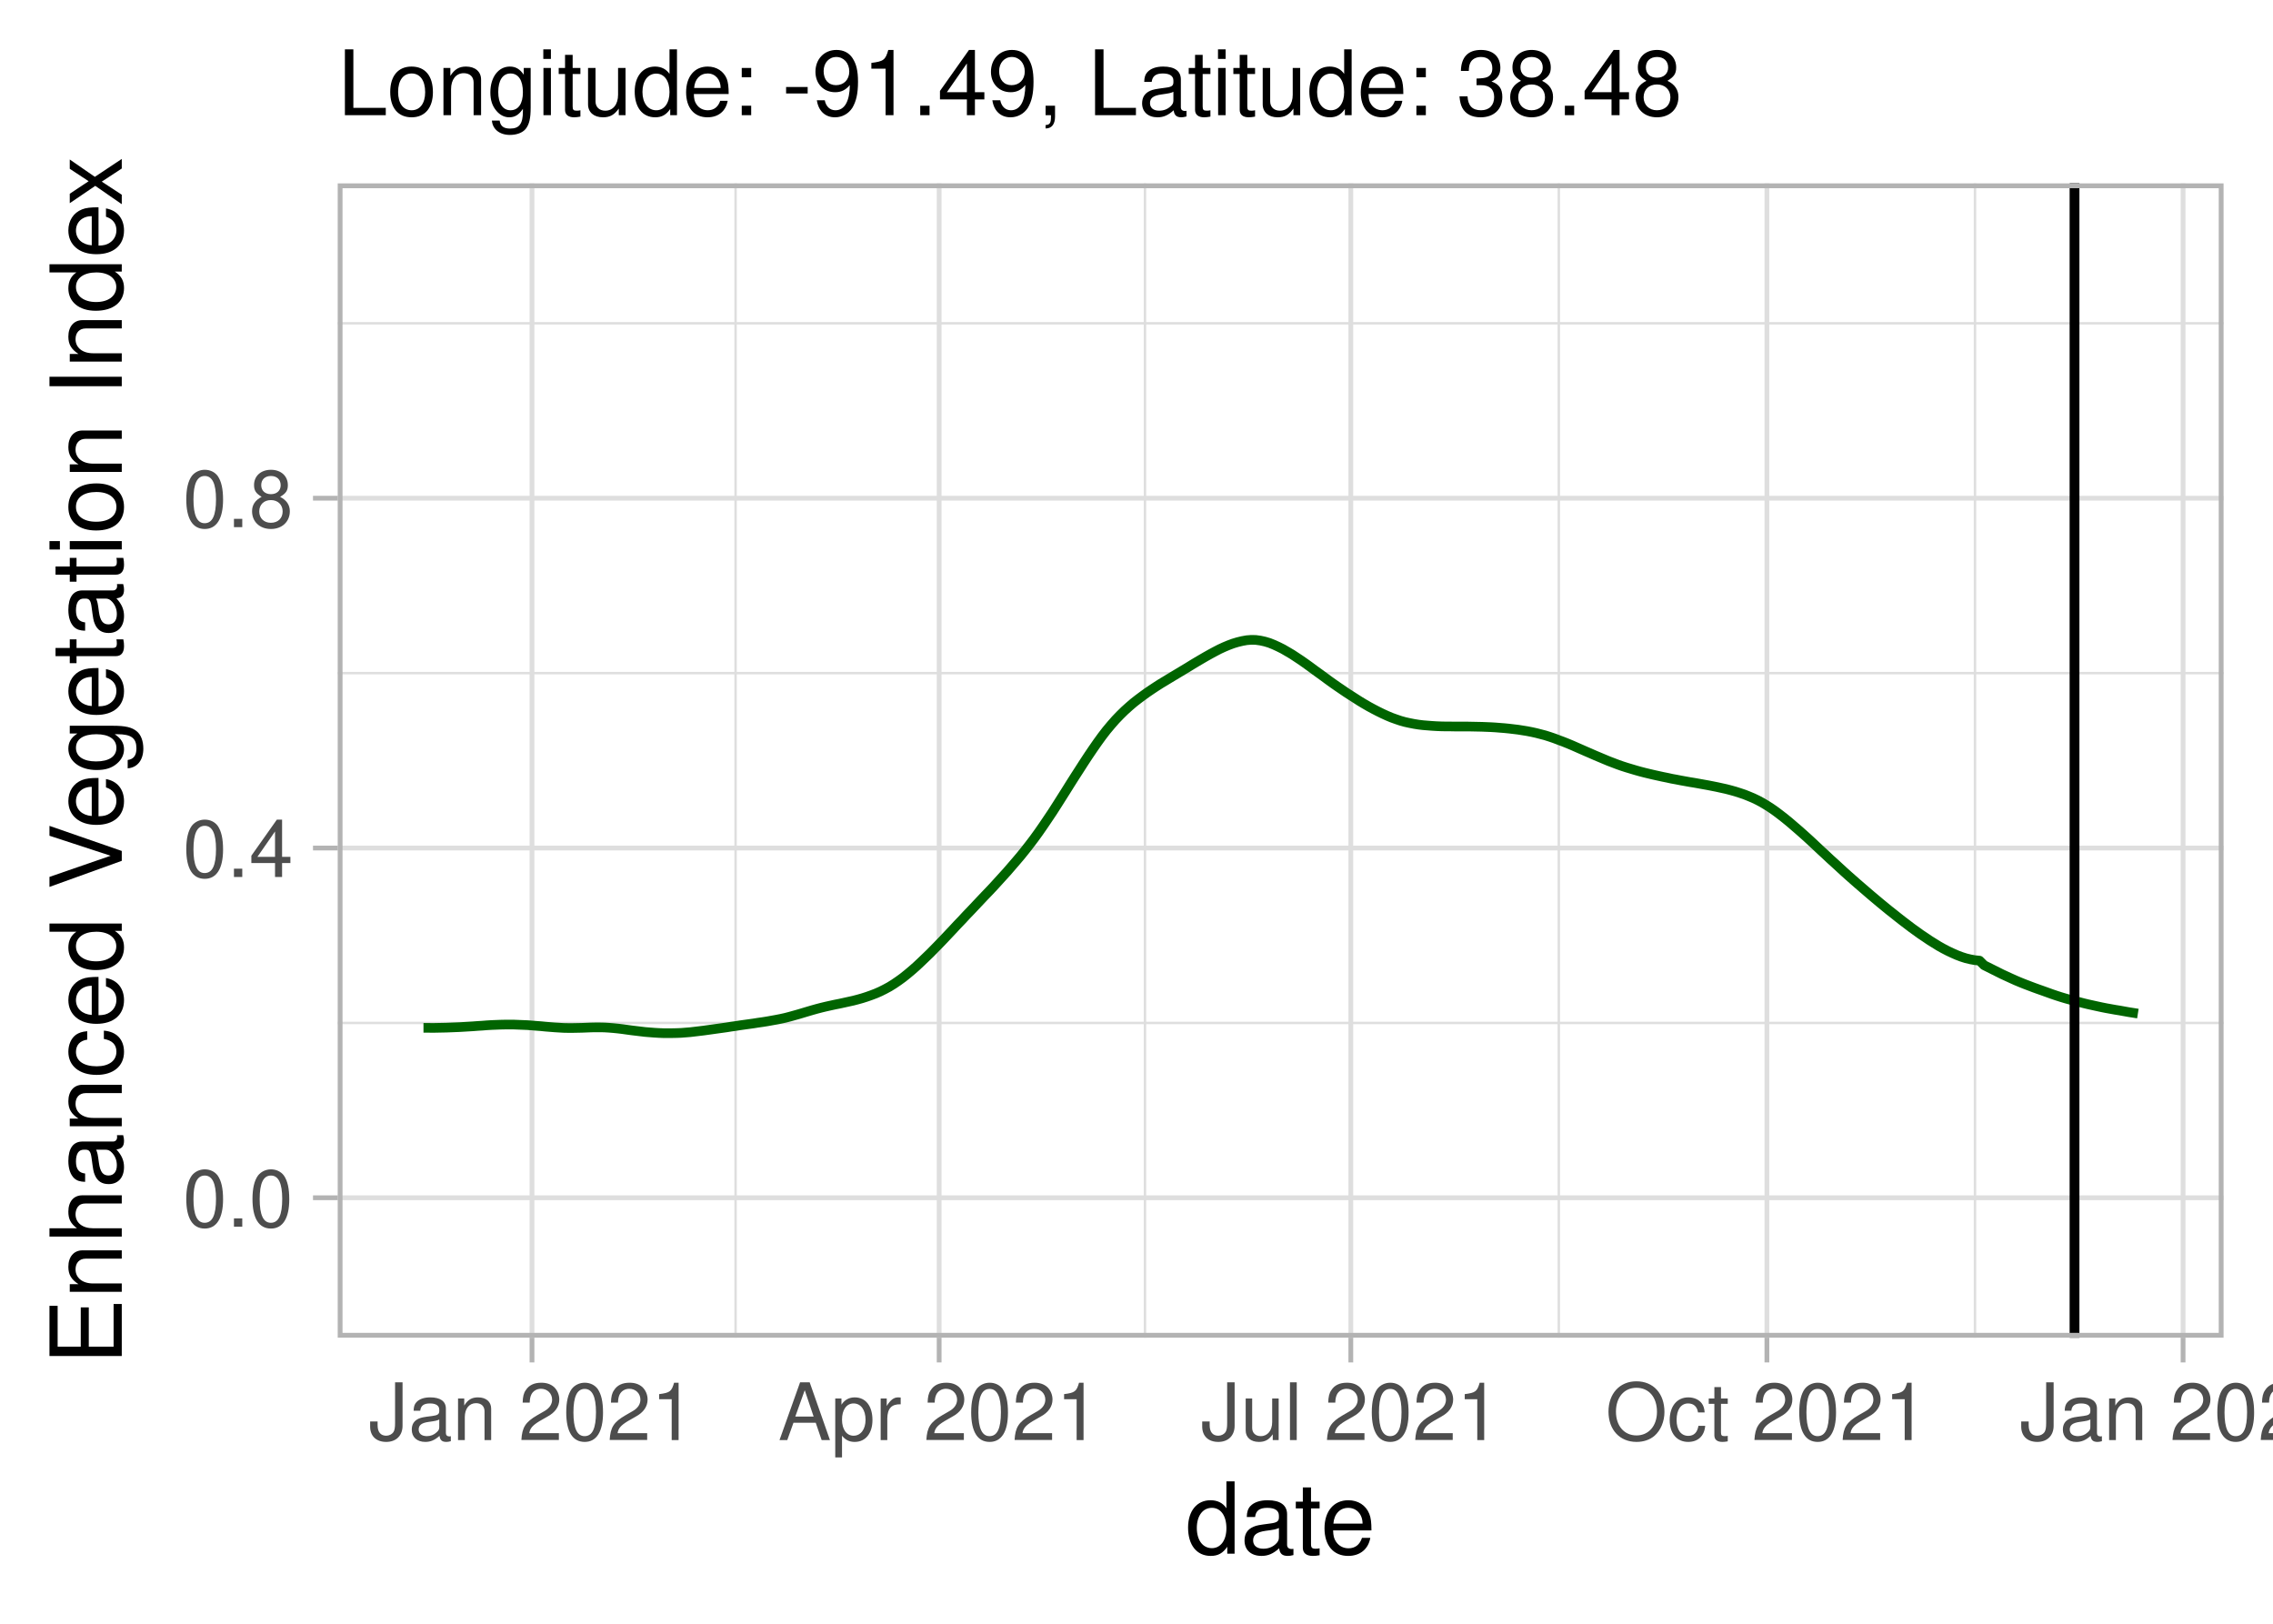
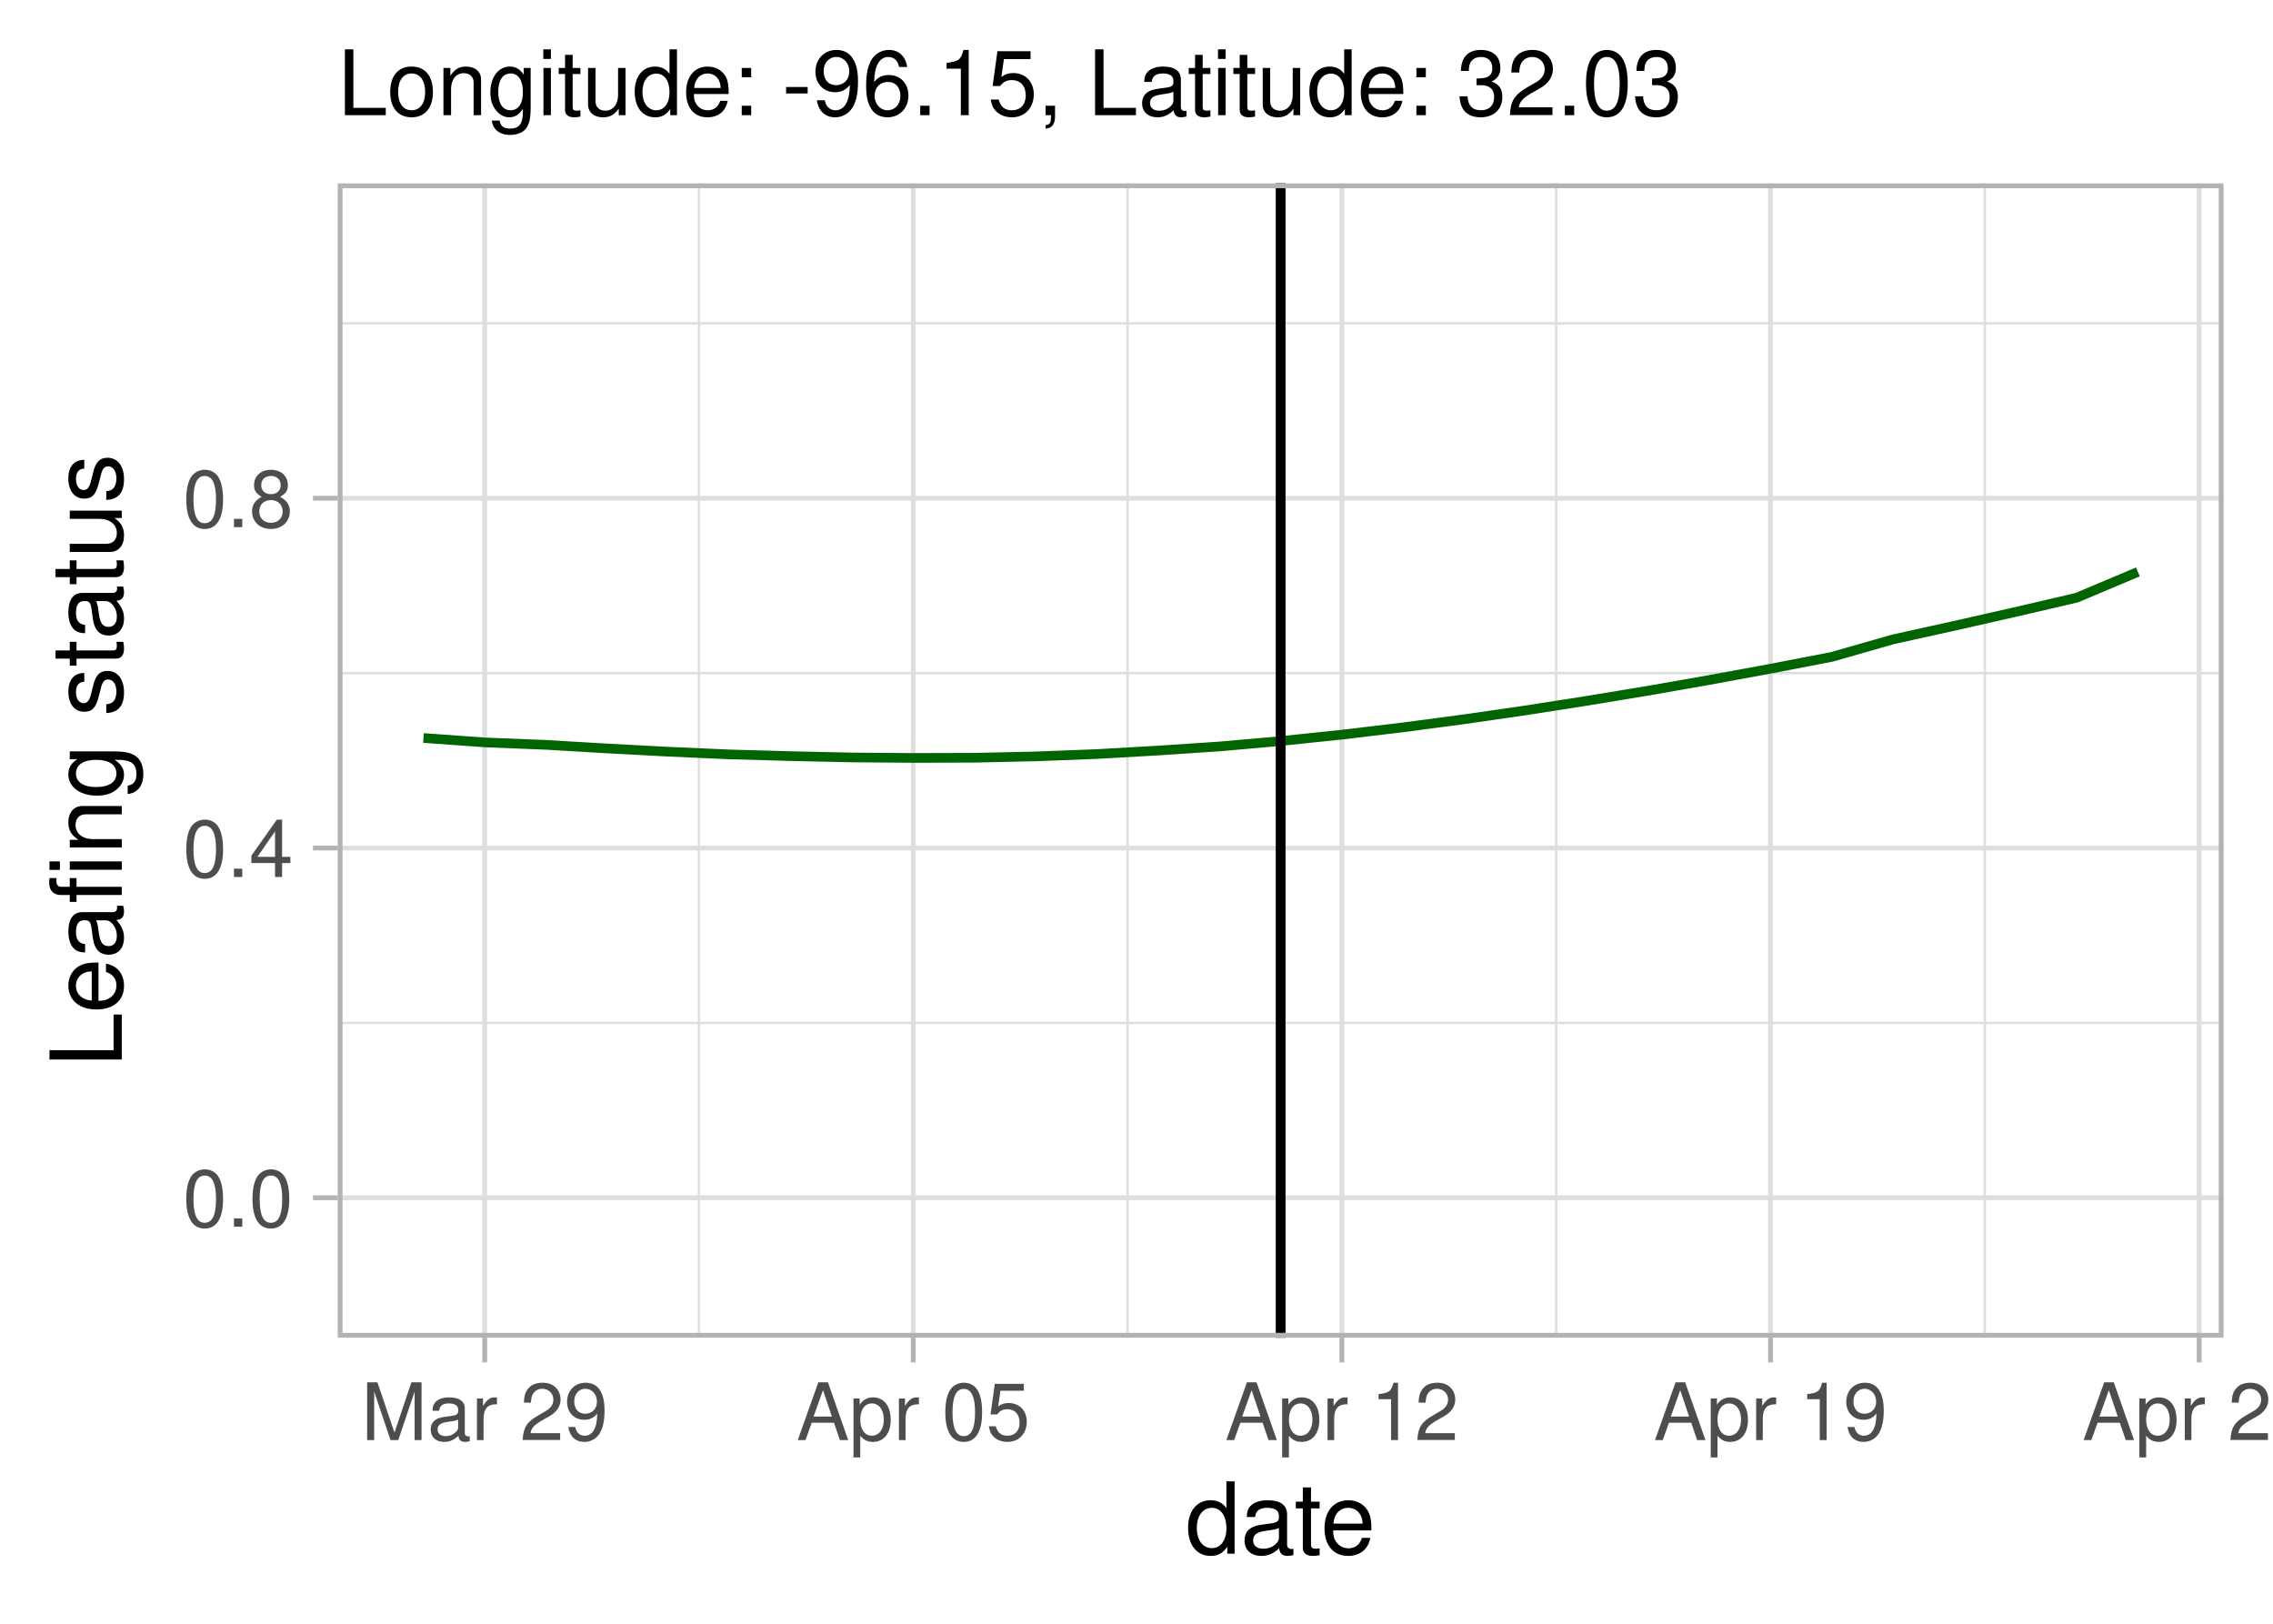
<svg xmlns="http://www.w3.org/2000/svg" class="svglite" width="252.00pt" height="180.00pt" viewBox="0 0 252.00 180.00">
  <defs>
    <style type="text/css">
    .svglite line, .svglite polyline, .svglite polygon, .svglite path, .svglite rect, .svglite circle {
      fill: none;
      stroke: #000000;
      stroke-linecap: round;
      stroke-linejoin: round;
      stroke-miterlimit: 10.00;
    }
    .svglite text {
      white-space: pre;
    }
  </style>
  </defs>
  <rect width="100%" height="100%" style="stroke: none; fill: #FFFFFF;" />
  <defs>
    <clipPath id="cpMC4wMHwyNTIuMDB8MC4wMHwxODAuMDA=">
      <rect x="0.00" y="0.00" width="252.00" height="180.00" />
    </clipPath>
  </defs>
  <g clip-path="url(#cpMC4wMHwyNTIuMDB8MC4wMHwxODAuMDA=)">
    <rect x="0.00" y="0.00" width="252.00" height="180.00" style="stroke-width: 1.07; stroke: #FFFFFF; fill: #FFFFFF;" />
  </g>
  <defs>
    <clipPath id="cpMzcuNDR8MjQ2LjUyfDIwLjMzfDE0OC4yOQ==">
      <rect x="37.44" y="20.33" width="209.08" height="127.96" />
    </clipPath>
  </defs>
  <g clip-path="url(#cpMzcuNDR8MjQ2LjUyfDIwLjMzfDE0OC4yOQ==)">
    <rect x="37.44" y="20.33" width="209.08" height="127.96" style="stroke-width: 1.07; stroke: none; fill: #FFFFFF;" />
    <polyline points="37.44,113.40 246.52,113.40 " style="stroke-width: 0.27; stroke: #DEDEDE; stroke-linecap: butt;" />
    <polyline points="37.44,74.62 246.52,74.62 " style="stroke-width: 0.27; stroke: #DEDEDE; stroke-linecap: butt;" />
    <polyline points="37.44,35.84 246.52,35.84 " style="stroke-width: 0.27; stroke: #DEDEDE; stroke-linecap: butt;" />
-     <polyline points="81.55,148.29 81.55,20.33 " style="stroke-width: 0.27; stroke: #DEDEDE; stroke-linecap: butt;" />
-     <polyline points="126.94,148.29 126.94,20.33 " style="stroke-width: 0.27; stroke: #DEDEDE; stroke-linecap: butt;" />
-     <polyline points="172.82,148.29 172.82,20.33 " style="stroke-width: 0.27; stroke: #DEDEDE; stroke-linecap: butt;" />
-     <polyline points="218.96,148.29 218.96,20.33 " style="stroke-width: 0.27; stroke: #DEDEDE; stroke-linecap: butt;" />
+     <polyline points="77.49,148.29 77.49,20.33 " style="stroke-width: 0.27; stroke: #DEDEDE; stroke-linecap: butt;" />
+     <polyline points="125.01,148.29 125.01,20.33 " style="stroke-width: 0.27; stroke: #DEDEDE; stroke-linecap: butt;" />
+     <polyline points="172.53,148.29 172.53,20.33 " style="stroke-width: 0.27; stroke: #DEDEDE; stroke-linecap: butt;" />
+     <polyline points="220.05,148.29 220.05,20.33 " style="stroke-width: 0.27; stroke: #DEDEDE; stroke-linecap: butt;" />
    <polyline points="37.44,132.78 246.52,132.78 " style="stroke-width: 0.53; stroke: #DEDEDE; stroke-linecap: butt;" />
    <polyline points="37.44,94.01 246.52,94.01 " style="stroke-width: 0.53; stroke: #DEDEDE; stroke-linecap: butt;" />
    <polyline points="37.44,55.23 246.52,55.23 " style="stroke-width: 0.53; stroke: #DEDEDE; stroke-linecap: butt;" />
-     <polyline points="58.98,148.29 58.98,20.33 " style="stroke-width: 0.53; stroke: #DEDEDE; stroke-linecap: butt;" />
-     <polyline points="104.12,148.29 104.12,20.33 " style="stroke-width: 0.53; stroke: #DEDEDE; stroke-linecap: butt;" />
-     <polyline points="149.76,148.29 149.76,20.33 " style="stroke-width: 0.53; stroke: #DEDEDE; stroke-linecap: butt;" />
-     <polyline points="195.89,148.29 195.89,20.33 " style="stroke-width: 0.53; stroke: #DEDEDE; stroke-linecap: butt;" />
-     <polyline points="242.03,148.29 242.03,20.33 " style="stroke-width: 0.53; stroke: #DEDEDE; stroke-linecap: butt;" />
-     <polyline points="46.95,113.94 47.45,113.94 47.95,113.95 48.45,113.94 48.95,113.93 49.45,113.92 49.96,113.90 50.46,113.88 50.96,113.86 51.46,113.83 51.96,113.80 52.46,113.77 52.97,113.73 53.47,113.70 53.97,113.66 54.47,113.63 54.97,113.61 55.47,113.59 55.97,113.58 56.48,113.58 56.98,113.58 57.48,113.60 57.98,113.62 58.48,113.64 58.98,113.68 59.48,113.72 59.99,113.76 60.49,113.81 60.99,113.85 61.49,113.89 61.99,113.92 62.49,113.95 63.00,113.96 63.50,113.96 64.00,113.95 64.50,113.94 65.00,113.92 65.50,113.90 66.00,113.89 66.51,113.89 67.01,113.90 67.51,113.93 68.01,113.97 68.51,114.02 69.01,114.08 69.51,114.15 70.02,114.22 70.52,114.28 71.02,114.34 71.52,114.40 72.02,114.44 72.52,114.48 73.03,114.51 73.53,114.53 74.03,114.53 74.53,114.53 75.03,114.52 75.53,114.50 76.03,114.46 76.54,114.42 77.04,114.36 77.54,114.30 78.04,114.24 78.54,114.17 79.04,114.10 79.54,114.03 80.05,113.96 80.55,113.89 81.05,113.81 81.55,113.74 82.05,113.66 82.55,113.59 83.06,113.52 83.56,113.45 84.06,113.37 84.56,113.30 85.06,113.22 85.56,113.13 86.06,113.04 86.57,112.94 87.07,112.83 87.57,112.70 88.07,112.56 88.57,112.42 89.07,112.27 89.57,112.12 90.08,111.97 90.58,111.83 91.08,111.70 91.58,111.58 92.08,111.47 92.58,111.36 93.09,111.26 93.59,111.15 94.09,111.04 94.59,110.93 95.09,110.80 95.59,110.66 96.09,110.50 96.60,110.32 97.10,110.13 97.60,109.91 98.10,109.66 98.60,109.39 99.10,109.08 99.60,108.74 100.11,108.37 100.61,107.97 101.11,107.55 101.61,107.11 102.11,106.64 102.61,106.16 103.12,105.67 103.62,105.16 104.12,104.65 104.62,104.13 105.12,103.60 105.62,103.07 106.12,102.53 106.63,102.00 107.13,101.46 107.63,100.94 108.13,100.41 108.63,99.88 109.13,99.35 109.64,98.82 110.14,98.29 110.64,97.74 111.14,97.19 111.64,96.64 112.14,96.06 112.64,95.48 113.15,94.88 113.65,94.26 114.15,93.62 114.65,92.96 115.15,92.27 115.65,91.55 116.15,90.81 116.66,90.05 117.16,89.27 117.66,88.48 118.16,87.69 118.66,86.89 119.16,86.10 119.67,85.31 120.17,84.53 120.67,83.77 121.17,83.03 121.67,82.31 122.17,81.62 122.67,80.97 123.18,80.36 123.68,79.79 124.18,79.27 124.68,78.78 125.18,78.33 125.68,77.90 126.18,77.51 126.69,77.13 127.19,76.77 127.69,76.43 128.19,76.10 128.69,75.78 129.19,75.48 129.70,75.17 130.20,74.87 130.70,74.57 131.20,74.27 131.70,73.97 132.20,73.66 132.70,73.36 133.21,73.06 133.71,72.77 134.21,72.49 134.71,72.22 135.21,71.96 135.71,71.73 136.21,71.52 136.72,71.33 137.22,71.18 137.72,71.06 138.22,70.97 138.72,70.93 139.22,70.94 139.73,71.01 140.23,71.12 140.73,71.27 141.23,71.47 141.73,71.70 142.23,71.95 142.73,72.24 143.24,72.54 143.74,72.87 144.24,73.20 144.74,73.55 145.24,73.91 145.74,74.28 146.24,74.64 146.75,75.01 147.25,75.38 147.75,75.74 148.25,76.09 148.75,76.43 149.25,76.77 149.76,77.10 150.26,77.42 150.76,77.74 151.26,78.04 151.76,78.33 152.26,78.60 152.76,78.86 153.27,79.11 153.77,79.34 154.27,79.55 154.77,79.73 155.27,79.90 155.77,80.04 156.27,80.15 156.78,80.25 157.28,80.33 157.78,80.39 158.28,80.43 158.78,80.47 159.28,80.50 159.79,80.52 160.29,80.53 160.79,80.53 161.29,80.54 161.79,80.54 162.29,80.54 162.79,80.54 163.30,80.55 163.80,80.56 164.30,80.57 164.80,80.59 165.30,80.61 165.80,80.64 166.30,80.68 166.81,80.72 167.31,80.77 167.81,80.83 168.31,80.89 168.81,80.97 169.31,81.05 169.82,81.15 170.32,81.26 170.82,81.39 171.32,81.52 171.82,81.68 172.32,81.85 172.82,82.04 173.33,82.23 173.83,82.43 174.33,82.64 174.83,82.86 175.33,83.08 175.83,83.30 176.34,83.52 176.84,83.74 177.34,83.95 177.84,84.16 178.34,84.37 178.84,84.56 179.34,84.75 179.85,84.93 180.35,85.09 180.85,85.24 181.35,85.39 181.85,85.53 182.35,85.66 182.85,85.78 183.36,85.90 183.86,86.01 184.36,86.12 184.86,86.22 185.36,86.33 185.86,86.42 186.37,86.52 186.87,86.61 187.37,86.70 187.87,86.78 188.37,86.87 188.87,86.96 189.37,87.05 189.88,87.15 190.38,87.25 190.88,87.36 191.38,87.47 191.88,87.60 192.38,87.74 192.88,87.90 193.39,88.07 193.89,88.27 194.39,88.48 194.89,88.72 195.39,88.99 195.89,89.29 196.40,89.62 196.90,89.97 197.40,90.35 197.90,90.74 198.40,91.15 198.90,91.58 199.40,92.01 199.91,92.46 200.41,92.91 200.91,93.37 201.41,93.84 201.91,94.31 202.41,94.77 202.91,95.24 203.42,95.70 203.92,96.16 204.42,96.62 204.92,97.07 205.42,97.51 205.92,97.95 206.43,98.39 206.93,98.82 207.43,99.25 207.93,99.67 208.43,100.09 208.93,100.50 209.43,100.91 209.94,101.31 210.44,101.71 210.94,102.10 211.44,102.48 211.94,102.86 212.44,103.22 212.94,103.58 213.45,103.92 213.95,104.26 214.45,104.57 214.95,104.88 215.45,105.16 215.95,105.42 216.46,105.66 216.96,105.88 217.46,106.07 217.96,106.23 218.46,106.35 218.96,106.44 219.46,106.49 219.97,107.00 220.47,107.25 220.97,107.50 221.47,107.75 221.97,108.00 222.47,108.23 222.97,108.46 223.48,108.69 223.98,108.90 224.48,109.10 224.98,109.29 225.48,109.48 225.98,109.66 226.49,109.84 226.99,110.02 227.49,110.20 227.99,110.37 228.49,110.53 228.99,110.68 229.49,110.82 230.00,110.96 230.50,111.08 231.00,111.21 231.50,111.33 232.00,111.44 232.50,111.55 233.01,111.66 233.51,111.76 234.01,111.85 234.51,111.94 235.01,112.02 235.51,112.11 236.01,112.20 236.52,112.28 237.02,112.36 " style="stroke-width: 1.07; stroke: #006400; stroke-linecap: butt;" />
-     <line x1="230.00" y1="148.29" x2="230.00" y2="20.33" style="stroke-width: 1.07; stroke-linecap: butt;" />
-     <line x1="230.00" y1="148.29" x2="230.00" y2="20.33" style="stroke-width: 1.07; stroke: #000000; stroke-opacity: 0.50; stroke-linecap: butt;" />
+     <polyline points="53.74,148.29 53.74,20.33 " style="stroke-width: 0.53; stroke: #DEDEDE; stroke-linecap: butt;" />
+     <polyline points="101.25,148.29 101.25,20.33 " style="stroke-width: 0.53; stroke: #DEDEDE; stroke-linecap: butt;" />
+     <polyline points="148.77,148.29 148.77,20.33 " style="stroke-width: 0.53; stroke: #DEDEDE; stroke-linecap: butt;" />
+     <polyline points="196.29,148.29 196.29,20.33 " style="stroke-width: 0.53; stroke: #DEDEDE; stroke-linecap: butt;" />
+     <polyline points="243.81,148.29 243.81,20.33 " style="stroke-width: 0.53; stroke: #DEDEDE; stroke-linecap: butt;" />
+     <polyline points="46.95,81.81 53.74,82.30 60.52,82.57 67.31,82.97 74.10,83.33 80.89,83.63 87.68,83.82 94.46,83.97 101.25,84.02 108.04,84.00 114.83,83.85 121.62,83.59 128.41,83.20 135.19,82.75 141.98,82.15 148.77,81.44 155.56,80.63 162.35,79.73 169.13,78.75 175.92,77.69 182.71,76.57 189.50,75.38 196.29,74.13 203.08,72.82 209.86,70.88 216.65,69.38 223.44,67.84 230.23,66.26 237.02,63.40 " style="stroke-width: 1.07; stroke: #006400; stroke-linecap: butt;" />
+     <line x1="141.98" y1="148.29" x2="141.98" y2="20.33" style="stroke-width: 1.07; stroke-linecap: butt;" />
+     <line x1="141.98" y1="148.29" x2="141.98" y2="20.33" style="stroke-width: 1.07; stroke: #000000; stroke-opacity: 0.50; stroke-linecap: butt;" />
    <rect x="37.44" y="20.33" width="209.08" height="127.96" style="stroke-width: 1.07; stroke: #B3B3B3;" />
  </g>
  <g clip-path="url(#cpMC4wMHwyNTIuMDB8MC4wMHwxODAuMDA=)">
    <text x="32.51" y="135.99" text-anchor="end" style="font-size: 8.80px;fill: #4D4D4D; font-family: &quot;Nimbus Sans&quot;;" textLength="13.98px" lengthAdjust="spacingAndGlyphs">0.0</text>
    <text x="32.51" y="97.22" text-anchor="end" style="font-size: 8.80px;fill: #4D4D4D; font-family: &quot;Nimbus Sans&quot;;" textLength="13.98px" lengthAdjust="spacingAndGlyphs">0.4</text>
    <text x="32.51" y="58.44" text-anchor="end" style="font-size: 8.80px;fill: #4D4D4D; font-family: &quot;Nimbus Sans&quot;;" textLength="13.98px" lengthAdjust="spacingAndGlyphs">0.8</text>
    <polyline points="34.70,132.78 37.44,132.78 " style="stroke-width: 0.53; stroke: #B3B3B3; stroke-linecap: butt;" />
    <polyline points="34.70,94.01 37.44,94.01 " style="stroke-width: 0.53; stroke: #B3B3B3; stroke-linecap: butt;" />
    <polyline points="34.70,55.23 37.44,55.23 " style="stroke-width: 0.53; stroke: #B3B3B3; stroke-linecap: butt;" />
-     <polyline points="58.98,151.03 58.98,148.29 " style="stroke-width: 0.53; stroke: #B3B3B3; stroke-linecap: butt;" />
-     <polyline points="104.12,151.03 104.12,148.29 " style="stroke-width: 0.53; stroke: #B3B3B3; stroke-linecap: butt;" />
-     <polyline points="149.76,151.03 149.76,148.29 " style="stroke-width: 0.53; stroke: #B3B3B3; stroke-linecap: butt;" />
-     <polyline points="195.89,151.03 195.89,148.29 " style="stroke-width: 0.53; stroke: #B3B3B3; stroke-linecap: butt;" />
-     <polyline points="242.03,151.03 242.03,148.29 " style="stroke-width: 0.53; stroke: #B3B3B3; stroke-linecap: butt;" />
-     <text x="58.98" y="159.64" text-anchor="middle" style="font-size: 8.80px;fill: #4D4D4D; font-family: &quot;Nimbus Sans&quot;;" textLength="38.73px" lengthAdjust="spacingAndGlyphs">Jan 2021</text>
-     <text x="104.12" y="159.64" text-anchor="middle" style="font-size: 8.80px;fill: #4D4D4D; font-family: &quot;Nimbus Sans&quot;;" textLength="40.39px" lengthAdjust="spacingAndGlyphs">Apr 2021</text>
-     <text x="149.76" y="159.64" text-anchor="middle" style="font-size: 8.80px;fill: #4D4D4D; font-family: &quot;Nimbus Sans&quot;;" textLength="35.78px" lengthAdjust="spacingAndGlyphs">Jul 2021</text>
-     <text x="195.89" y="159.64" text-anchor="middle" style="font-size: 8.80px;fill: #4D4D4D; font-family: &quot;Nimbus Sans&quot;;" textLength="40.38px" lengthAdjust="spacingAndGlyphs">Oct 2021</text>
-     <text x="242.03" y="159.64" text-anchor="middle" style="font-size: 8.80px;fill: #4D4D4D; font-family: &quot;Nimbus Sans&quot;;" textLength="38.73px" lengthAdjust="spacingAndGlyphs">Jan 2022</text>
+     <polyline points="53.74,151.03 53.74,148.29 " style="stroke-width: 0.53; stroke: #B3B3B3; stroke-linecap: butt;" />
+     <polyline points="101.25,151.03 101.25,148.29 " style="stroke-width: 0.53; stroke: #B3B3B3; stroke-linecap: butt;" />
+     <polyline points="148.77,151.03 148.77,148.29 " style="stroke-width: 0.53; stroke: #B3B3B3; stroke-linecap: butt;" />
+     <polyline points="196.29,151.03 196.29,148.29 " style="stroke-width: 0.53; stroke: #B3B3B3; stroke-linecap: butt;" />
+     <polyline points="243.81,151.03 243.81,148.29 " style="stroke-width: 0.53; stroke: #B3B3B3; stroke-linecap: butt;" />
+     <text x="53.74" y="159.64" text-anchor="middle" style="font-size: 8.80px;fill: #4D4D4D; font-family: &quot;Nimbus Sans&quot;;" textLength="30.58px" lengthAdjust="spacingAndGlyphs">Mar 29</text>
+     <text x="101.25" y="159.64" text-anchor="middle" style="font-size: 8.80px;fill: #4D4D4D; font-family: &quot;Nimbus Sans&quot;;" textLength="29.20px" lengthAdjust="spacingAndGlyphs">Apr 05</text>
+     <text x="148.77" y="159.64" text-anchor="middle" style="font-size: 8.80px;fill: #4D4D4D; font-family: &quot;Nimbus Sans&quot;;" textLength="29.20px" lengthAdjust="spacingAndGlyphs">Apr 12</text>
+     <text x="196.29" y="159.64" text-anchor="middle" style="font-size: 8.80px;fill: #4D4D4D; font-family: &quot;Nimbus Sans&quot;;" textLength="29.20px" lengthAdjust="spacingAndGlyphs">Apr 19</text>
+     <text x="243.81" y="159.64" text-anchor="middle" style="font-size: 8.80px;fill: #4D4D4D; font-family: &quot;Nimbus Sans&quot;;" textLength="29.20px" lengthAdjust="spacingAndGlyphs">Apr 26</text>
    <text x="141.98" y="172.23" text-anchor="middle" style="font-size: 11.00px; font-family: &quot;Nimbus Sans&quot;;" textLength="24.80px" lengthAdjust="spacingAndGlyphs">date</text>
-     <text transform="translate(13.50,84.31) rotate(-90)" text-anchor="middle" style="font-size: 11.00px; font-family: &quot;Nimbus Sans&quot;;" textLength="150.99px" lengthAdjust="spacingAndGlyphs">Enhanced Vegetation Index</text>
-     <text x="37.44" y="12.77" style="font-size: 10.00px; font-family: &quot;Nimbus Sans&quot;;" textLength="171.28px" lengthAdjust="spacingAndGlyphs">Longitude: -91.49, Latitude: 38.48</text>
+     <text transform="translate(13.50,84.31) rotate(-90)" text-anchor="middle" style="font-size: 11.00px; font-family: &quot;Nimbus Sans&quot;;" textLength="77.62px" lengthAdjust="spacingAndGlyphs">Leafing status</text>
+     <text x="37.44" y="12.77" style="font-size: 10.00px; font-family: &quot;Nimbus Sans&quot;;" textLength="171.28px" lengthAdjust="spacingAndGlyphs">Longitude: -96.15, Latitude: 32.03</text>
  </g>
</svg>
